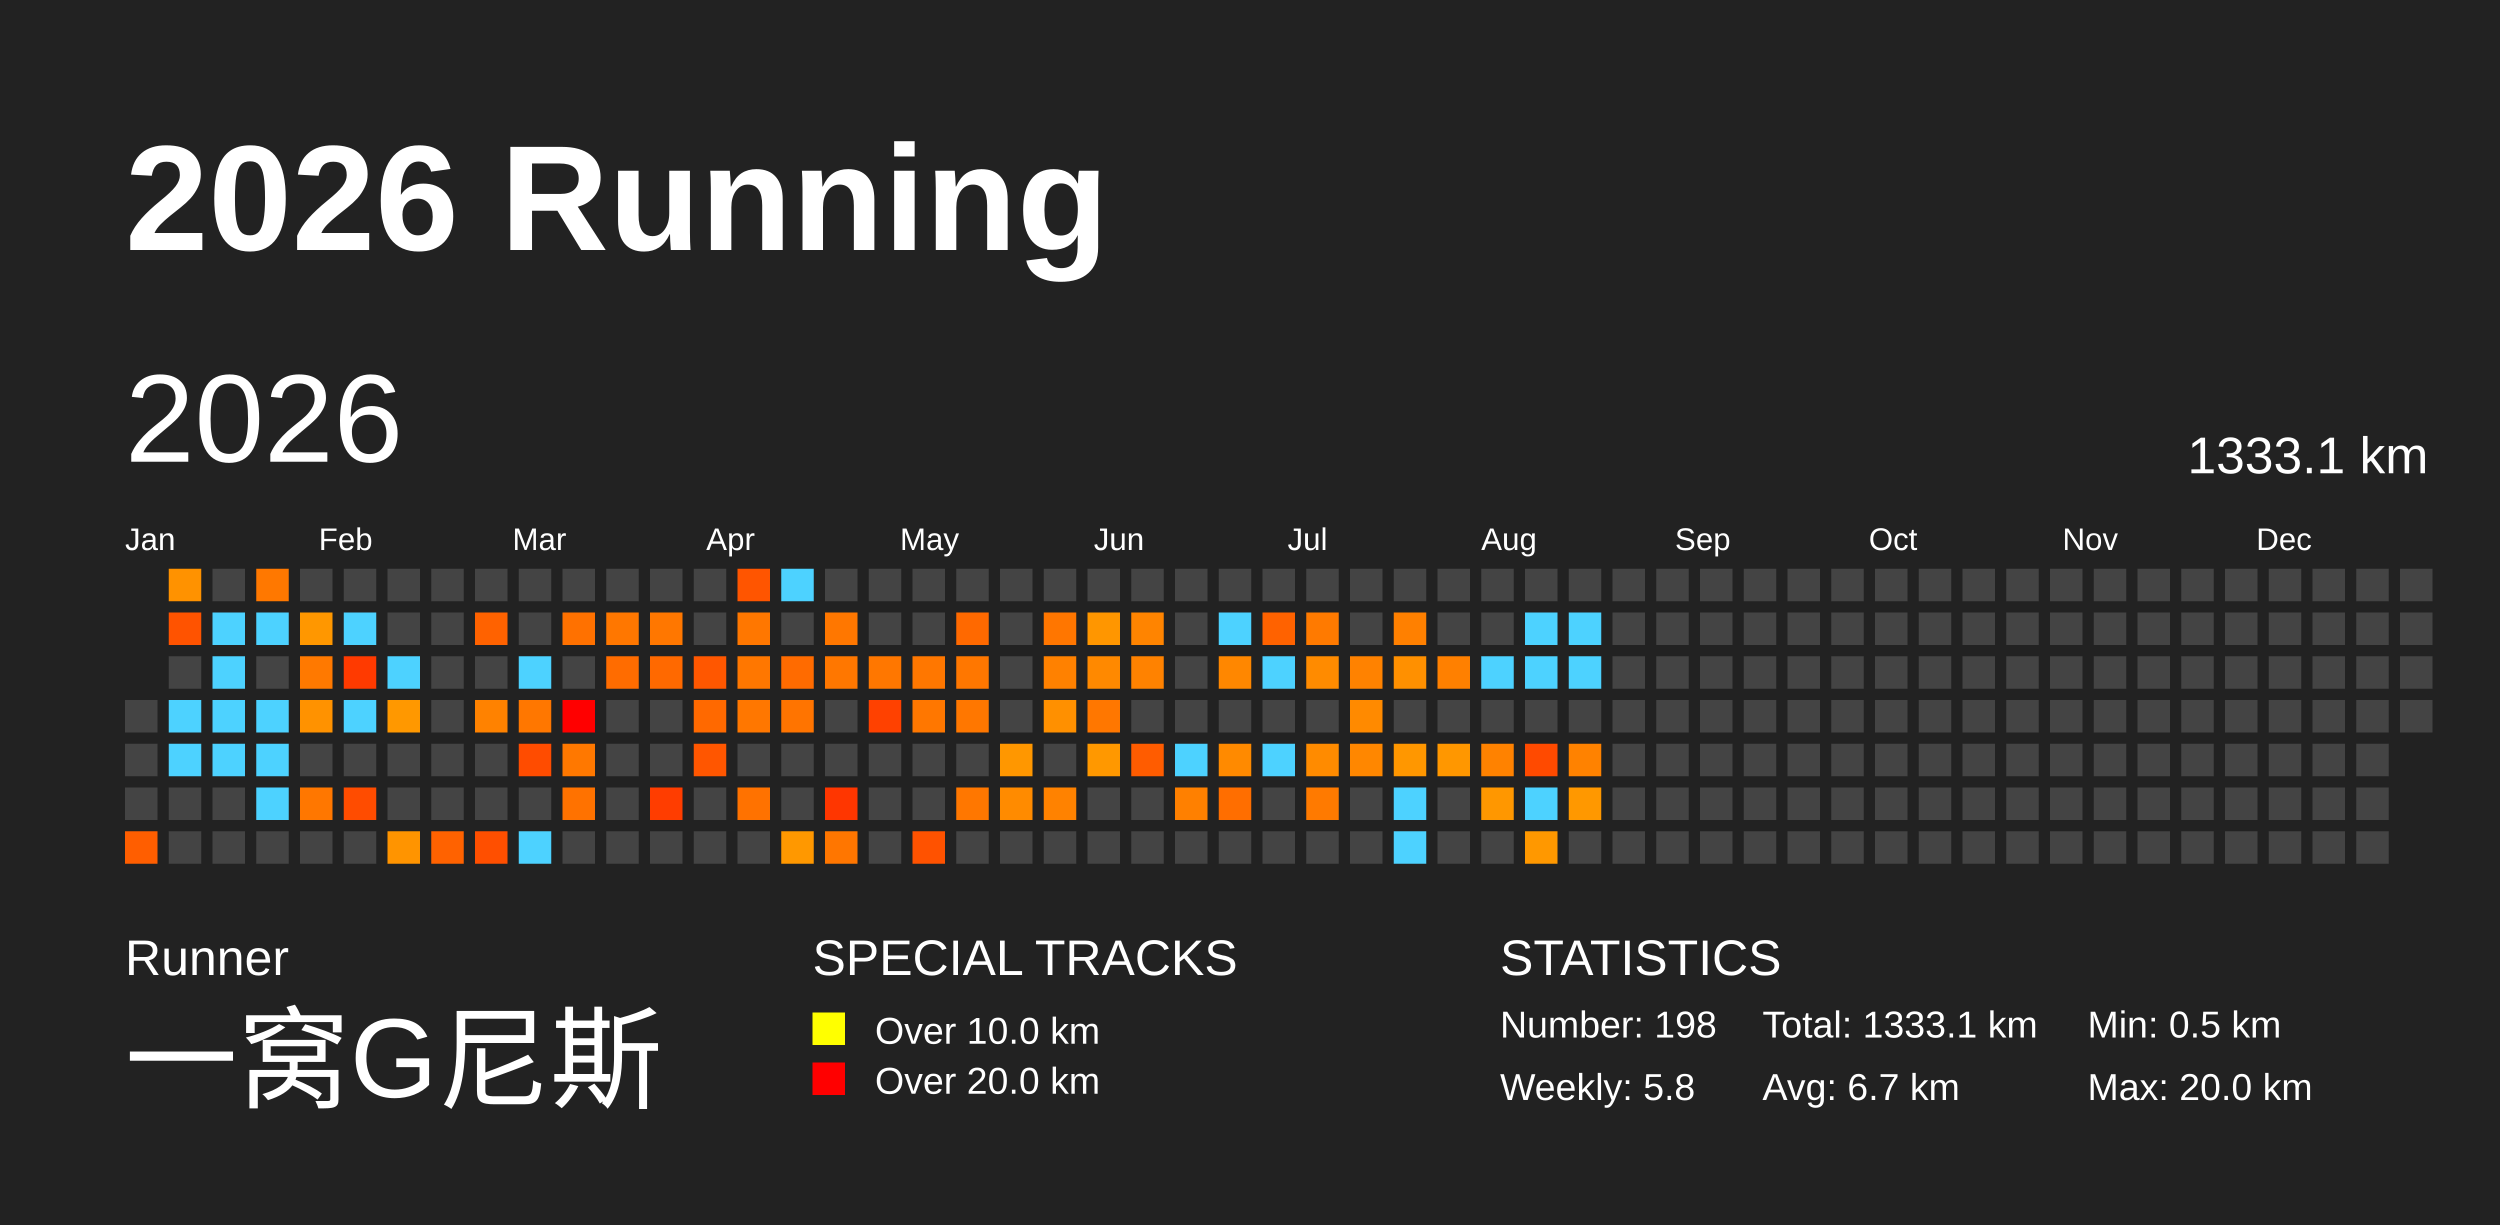
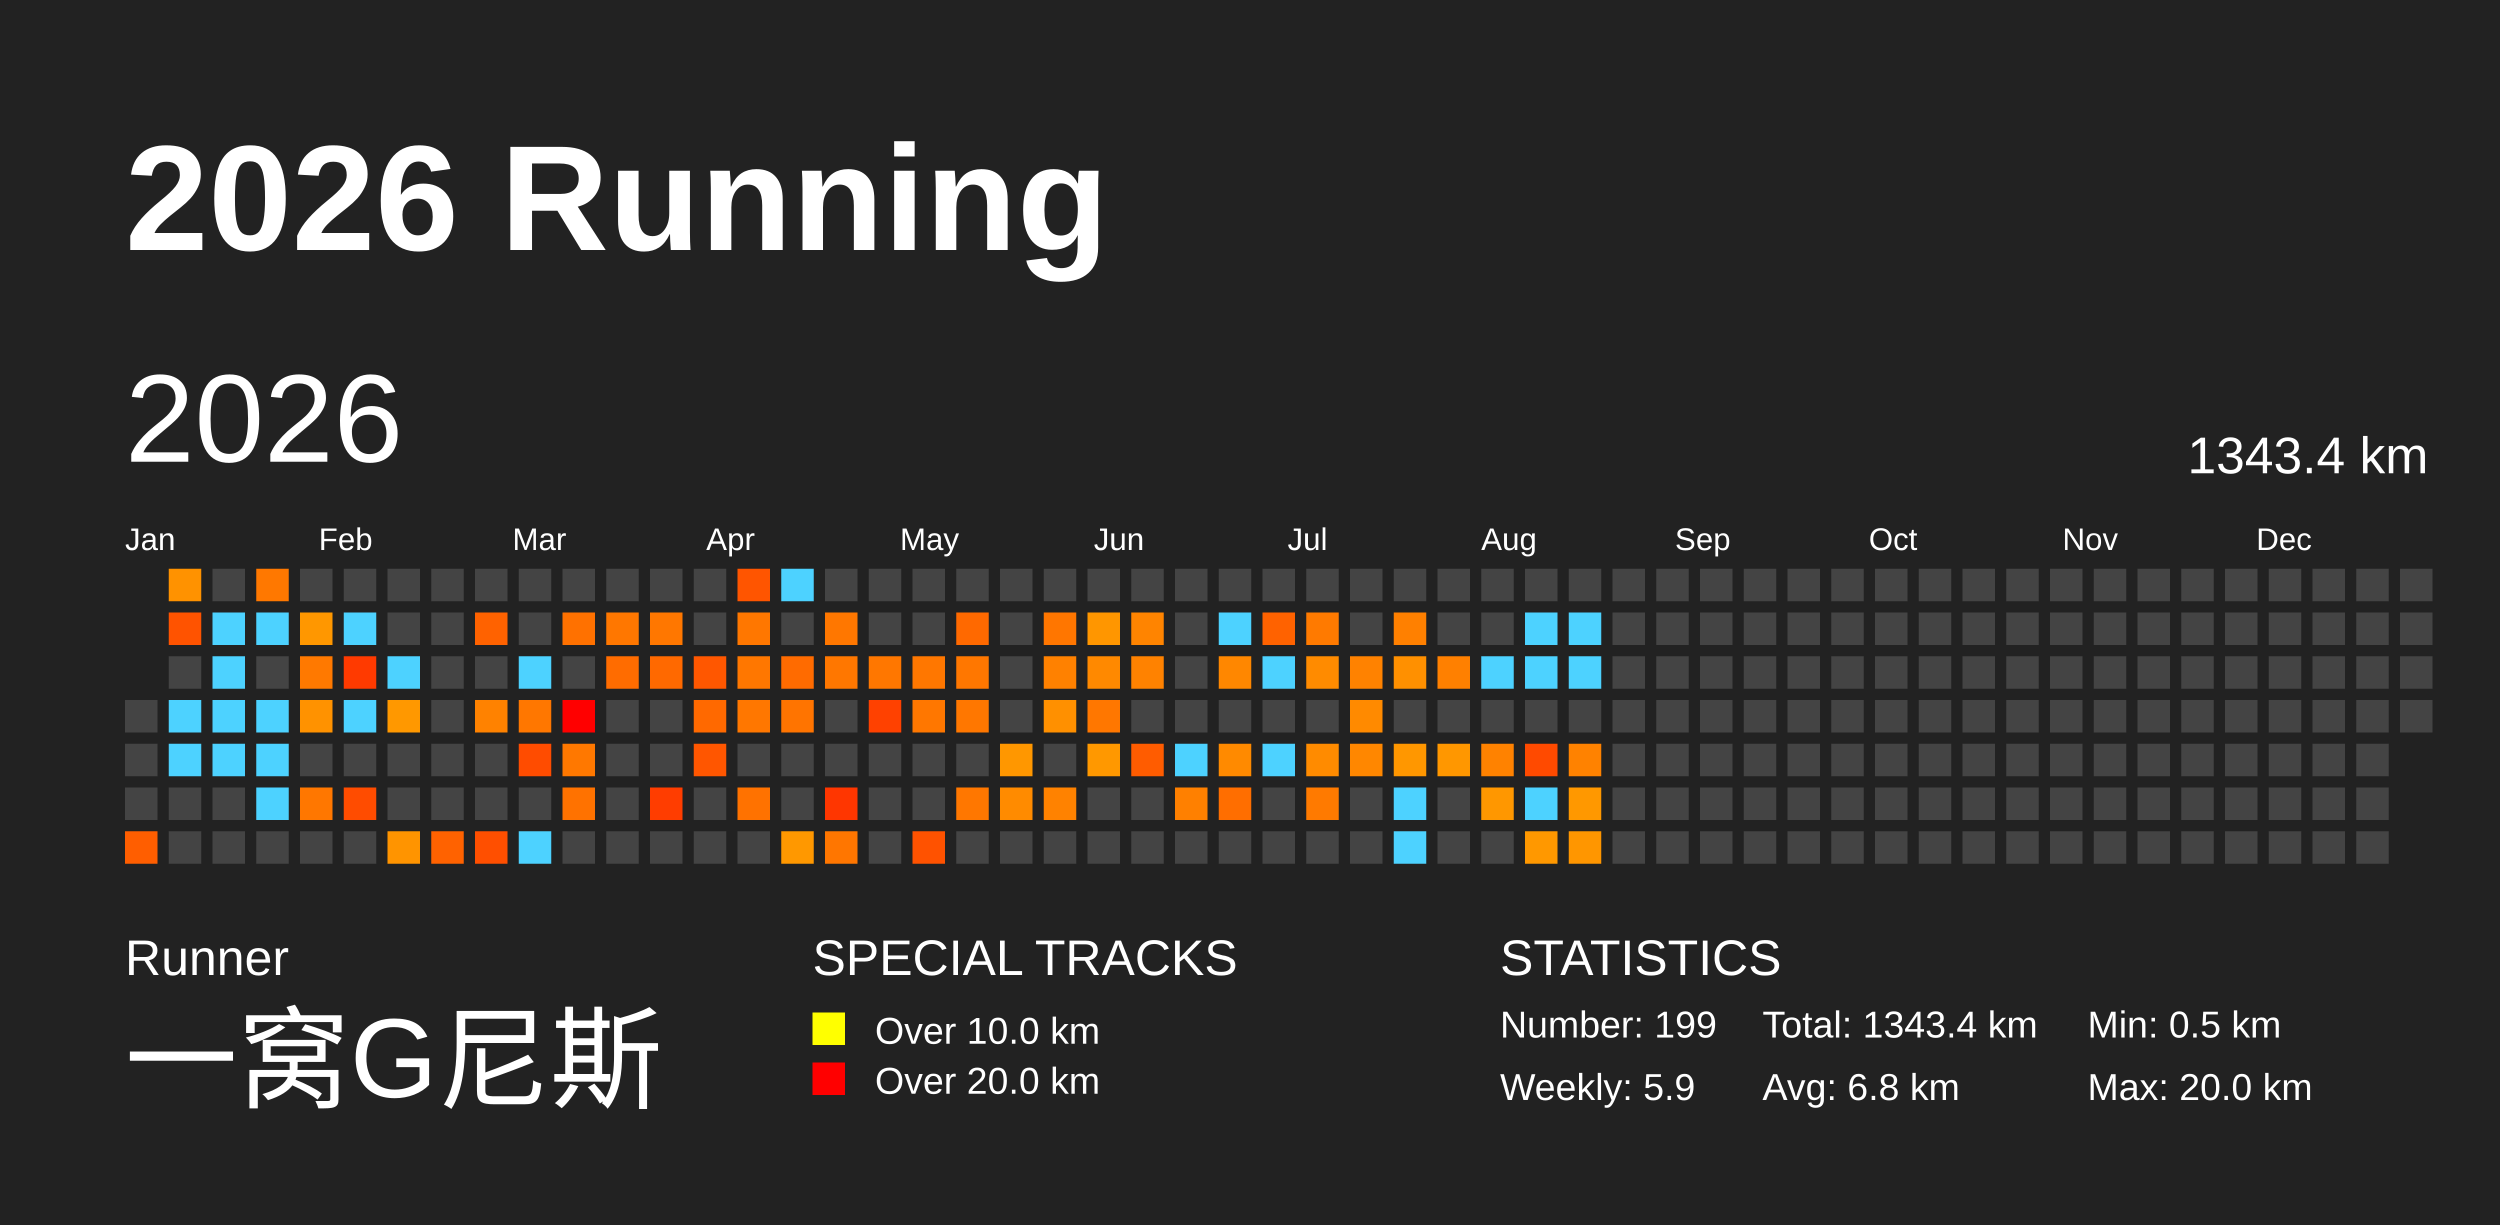
<svg xmlns="http://www.w3.org/2000/svg" baseProfile="full" height="98mm" version="1.1" viewBox="0,0,200,98" width="200mm">
  <defs />
  <rect fill="#222222" height="98" width="200" x="0" y="0" />
  <text fill="#FFFFFF" style="font-size:12px; font-family:Arial; font-weight:bold;" x="10" y="20">2026 Running</text>
  <text fill="#FFFFFF" style="font-size:4px; font-family:Arial" x="10" y="78">Runner</text>
  <text fill="#FFFFFF" style="font-size:9px; font-family:Arial" x="10" y="88">一窝G尼斯</text>
  <text fill="#FFFFFF" style="font-size:4px; font-family:Arial" x="65" y="78">SPECIAL TRACKS</text>
  <rect fill="yellow" height="2.6" width="2.6" x="65" y="81" />
  <text fill="#FFFFFF" style="font-size:3px; font-family:Arial" x="70" y="83.5">Over 10.0 km</text>
  <rect fill="red" height="2.6" width="2.6" x="65" y="85" />
  <text fill="#FFFFFF" style="font-size:3px; font-family:Arial" x="70" y="87.5">Over 20.0 km</text>
  <text fill="#FFFFFF" style="font-size:4px; font-family:Arial" x="120" y="78">STATISTICS</text>
-   <text fill="#FFFFFF" style="font-size:3px; font-family:Arial" x="120" y="83">Number: 198</text>
-   <text fill="#FFFFFF" style="font-size:3px; font-family:Arial" x="120" y="88">Weekly: 5.8</text>
-   <text fill="#FFFFFF" style="font-size:3px; font-family:Arial" x="141" y="83">Total: 1333.1 km</text>
-   <text fill="#FFFFFF" style="font-size:3px; font-family:Arial" x="141" y="88">Avg: 6.7 km</text>
+   <text fill="#FFFFFF" style="font-size:3px; font-family:Arial" x="120" y="83">Number: 199</text>
+   <text fill="#FFFFFF" style="font-size:3px; font-family:Arial" x="120" y="88">Weekly: 5.9</text>
+   <text fill="#FFFFFF" style="font-size:3px; font-family:Arial" x="141" y="83">Total: 1343.4 km</text>
+   <text fill="#FFFFFF" style="font-size:3px; font-family:Arial" x="141" y="88">Avg: 6.8 km</text>
  <text fill="#FFFFFF" style="font-size:3px; font-family:Arial" x="167" y="83">Min: 0.5 km</text>
  <text fill="#FFFFFF" style="font-size:3px; font-family:Arial" x="167" y="88">Max: 20.0 km</text>
  <text dominant-baseline="hanging" fill="#FFFFFF" style="font-size:10.0px; font-family:Arial;" x="10" y="30">2026</text>
-   <text dominant-baseline="hanging" fill="#FFFFFF" style="font-size:4.125px; font-family:Arial;" x="175" y="35">1333.1 km</text>
+   <text dominant-baseline="hanging" fill="#FFFFFF" style="font-size:4.125px; font-family:Arial;" x="175" y="35">1343.4 km</text>
  <text fill="#FFFFFF" style="font-size:2.5px; font-family:Arial" x="10.0" y="44">Jan</text>
  <text fill="#FFFFFF" style="font-size:2.5px; font-family:Arial" x="25.5" y="44">Feb</text>
  <text fill="#FFFFFF" style="font-size:2.5px; font-family:Arial" x="41.0" y="44">Mar</text>
  <text fill="#FFFFFF" style="font-size:2.5px; font-family:Arial" x="56.5" y="44">Apr</text>
  <text fill="#FFFFFF" style="font-size:2.5px; font-family:Arial" x="72.0" y="44">May</text>
  <text fill="#FFFFFF" style="font-size:2.5px; font-family:Arial" x="87.5" y="44">Jun</text>
  <text fill="#FFFFFF" style="font-size:2.5px; font-family:Arial" x="103.0" y="44">Jul</text>
  <text fill="#FFFFFF" style="font-size:2.5px; font-family:Arial" x="118.5" y="44">Aug</text>
  <text fill="#FFFFFF" style="font-size:2.5px; font-family:Arial" x="134.0" y="44">Sep</text>
  <text fill="#FFFFFF" style="font-size:2.5px; font-family:Arial" x="149.5" y="44">Oct</text>
  <text fill="#FFFFFF" style="font-size:2.5px; font-family:Arial" x="165.0" y="44">Nov</text>
  <text fill="#FFFFFF" style="font-size:2.5px; font-family:Arial" x="180.5" y="44">Dec</text>
  <rect fill="#444444" height="2.6" width="2.6" x="10.0" y="56.0" />
  <rect fill="#444444" height="2.6" width="2.6" x="10.0" y="59.5" />
  <rect fill="#444444" height="2.6" width="2.6" x="10.0" y="63.0" />
  <rect fill="#ff5e00" height="2.6" width="2.6" x="10.0" y="66.5" />
  <rect fill="#ff9200" height="2.6" width="2.6" x="13.5" y="45.5" />
  <rect fill="#ff5300" height="2.6" width="2.6" x="13.5" y="49.0" />
  <rect fill="#444444" height="2.6" width="2.6" x="13.5" y="52.5" />
  <rect fill="#4dd2ff" height="2.6" width="2.6" x="13.5" y="56.0" />
  <rect fill="#4dd2ff" height="2.6" width="2.6" x="13.5" y="59.5" />
  <rect fill="#444444" height="2.6" width="2.6" x="13.5" y="63.0" />
  <rect fill="#444444" height="2.6" width="2.6" x="13.5" y="66.5" />
  <rect fill="#444444" height="2.6" width="2.6" x="17.0" y="45.5" />
  <rect fill="#4dd2ff" height="2.6" width="2.6" x="17.0" y="49.0" />
  <rect fill="#4dd2ff" height="2.6" width="2.6" x="17.0" y="52.5" />
  <rect fill="#4dd2ff" height="2.6" width="2.6" x="17.0" y="56.0" />
  <rect fill="#4dd2ff" height="2.6" width="2.6" x="17.0" y="59.5" />
  <rect fill="#444444" height="2.6" width="2.6" x="17.0" y="63.0" />
  <rect fill="#444444" height="2.6" width="2.6" x="17.0" y="66.5" />
  <rect fill="#ff7800" height="2.6" width="2.6" x="20.5" y="45.5" />
  <rect fill="#4dd2ff" height="2.6" width="2.6" x="20.5" y="49.0" />
  <rect fill="#444444" height="2.6" width="2.6" x="20.5" y="52.5" />
  <rect fill="#4dd2ff" height="2.6" width="2.6" x="20.5" y="56.0" />
  <rect fill="#4dd2ff" height="2.6" width="2.6" x="20.5" y="59.5" />
  <rect fill="#4dd2ff" height="2.6" width="2.6" x="20.5" y="63.0" />
  <rect fill="#444444" height="2.6" width="2.6" x="20.5" y="66.5" />
  <rect fill="#444444" height="2.6" width="2.6" x="24.0" y="45.5" />
  <rect fill="#ff9700" height="2.6" width="2.6" x="24.0" y="49.0" />
  <rect fill="#ff7900" height="2.6" width="2.6" x="24.0" y="52.5" />
  <rect fill="#ff9200" height="2.6" width="2.6" x="24.0" y="56.0" />
  <rect fill="#444444" height="2.6" width="2.6" x="24.0" y="59.5" />
  <rect fill="#ff7700" height="2.6" width="2.6" x="24.0" y="63.0" />
  <rect fill="#444444" height="2.6" width="2.6" x="24.0" y="66.5" />
  <rect fill="#444444" height="2.6" width="2.6" x="27.5" y="45.5" />
  <rect fill="#4dd2ff" height="2.6" width="2.6" x="27.5" y="49.0" />
  <rect fill="#ff3a00" height="2.6" width="2.6" x="27.5" y="52.5" />
  <rect fill="#4dd2ff" height="2.6" width="2.6" x="27.5" y="56.0" />
  <rect fill="#444444" height="2.6" width="2.6" x="27.5" y="59.5" />
  <rect fill="#ff4c00" height="2.6" width="2.6" x="27.5" y="63.0" />
  <rect fill="#444444" height="2.6" width="2.6" x="27.5" y="66.5" />
  <rect fill="#444444" height="2.6" width="2.6" x="31.0" y="45.5" />
  <rect fill="#444444" height="2.6" width="2.6" x="31.0" y="49.0" />
  <rect fill="#4dd2ff" height="2.6" width="2.6" x="31.0" y="52.5" />
  <rect fill="#ff9800" height="2.6" width="2.6" x="31.0" y="56.0" />
  <rect fill="#444444" height="2.6" width="2.6" x="31.0" y="59.5" />
  <rect fill="#444444" height="2.6" width="2.6" x="31.0" y="63.0" />
  <rect fill="#ff9400" height="2.6" width="2.6" x="31.0" y="66.5" />
  <rect fill="#444444" height="2.6" width="2.6" x="34.5" y="45.5" />
  <rect fill="#444444" height="2.6" width="2.6" x="34.5" y="49.0" />
  <rect fill="#444444" height="2.6" width="2.6" x="34.5" y="52.5" />
  <rect fill="#444444" height="2.6" width="2.6" x="34.5" y="56.0" />
  <rect fill="#444444" height="2.6" width="2.6" x="34.5" y="59.5" />
  <rect fill="#444444" height="2.6" width="2.6" x="34.5" y="63.0" />
  <rect fill="#ff6200" height="2.6" width="2.6" x="34.5" y="66.5" />
  <rect fill="#444444" height="2.6" width="2.6" x="38.0" y="45.5" />
  <rect fill="#ff6200" height="2.6" width="2.6" x="38.0" y="49.0" />
  <rect fill="#444444" height="2.6" width="2.6" x="38.0" y="52.5" />
  <rect fill="#ff8200" height="2.6" width="2.6" x="38.0" y="56.0" />
  <rect fill="#444444" height="2.6" width="2.6" x="38.0" y="59.5" />
  <rect fill="#444444" height="2.6" width="2.6" x="38.0" y="63.0" />
  <rect fill="#ff4f00" height="2.6" width="2.6" x="38.0" y="66.5" />
  <rect fill="#444444" height="2.6" width="2.6" x="41.5" y="45.5" />
  <rect fill="#444444" height="2.6" width="2.6" x="41.5" y="49.0" />
  <rect fill="#4dd2ff" height="2.6" width="2.6" x="41.5" y="52.5" />
  <rect fill="#ff7700" height="2.6" width="2.6" x="41.5" y="56.0" />
  <rect fill="#ff4c00" height="2.6" width="2.6" x="41.5" y="59.5" />
  <rect fill="#444444" height="2.6" width="2.6" x="41.5" y="63.0" />
  <rect fill="#4dd2ff" height="2.6" width="2.6" x="41.5" y="66.5" />
  <rect fill="#444444" height="2.6" width="2.6" x="45.0" y="45.5" />
  <rect fill="#ff7100" height="2.6" width="2.6" x="45.0" y="49.0" />
  <rect fill="#444444" height="2.6" width="2.6" x="45.0" y="52.5" />
  <rect fill="red" height="2.6" width="2.6" x="45.0" y="56.0" />
  <rect fill="#ff7800" height="2.6" width="2.6" x="45.0" y="59.5" />
  <rect fill="#ff7200" height="2.6" width="2.6" x="45.0" y="63.0" />
  <rect fill="#444444" height="2.6" width="2.6" x="45.0" y="66.5" />
  <rect fill="#444444" height="2.6" width="2.6" x="48.5" y="45.5" />
  <rect fill="#ff7700" height="2.6" width="2.6" x="48.5" y="49.0" />
  <rect fill="#ff6c00" height="2.6" width="2.6" x="48.5" y="52.5" />
  <rect fill="#444444" height="2.6" width="2.6" x="48.5" y="56.0" />
  <rect fill="#444444" height="2.6" width="2.6" x="48.5" y="59.5" />
  <rect fill="#444444" height="2.6" width="2.6" x="48.5" y="63.0" />
  <rect fill="#444444" height="2.6" width="2.6" x="48.5" y="66.5" />
  <rect fill="#444444" height="2.6" width="2.6" x="52.0" y="45.5" />
  <rect fill="#ff7700" height="2.6" width="2.6" x="52.0" y="49.0" />
  <rect fill="#ff6900" height="2.6" width="2.6" x="52.0" y="52.5" />
  <rect fill="#444444" height="2.6" width="2.6" x="52.0" y="56.0" />
  <rect fill="#444444" height="2.6" width="2.6" x="52.0" y="59.5" />
  <rect fill="#ff3d00" height="2.6" width="2.6" x="52.0" y="63.0" />
  <rect fill="#444444" height="2.6" width="2.6" x="52.0" y="66.5" />
  <rect fill="#444444" height="2.6" width="2.6" x="55.5" y="45.5" />
  <rect fill="#444444" height="2.6" width="2.6" x="55.5" y="49.0" />
  <rect fill="#ff5700" height="2.6" width="2.6" x="55.5" y="52.5" />
  <rect fill="#ff6900" height="2.6" width="2.6" x="55.5" y="56.0" />
  <rect fill="#ff5600" height="2.6" width="2.6" x="55.5" y="59.5" />
  <rect fill="#444444" height="2.6" width="2.6" x="55.5" y="63.0" />
  <rect fill="#444444" height="2.6" width="2.6" x="55.5" y="66.5" />
  <rect fill="#ff5500" height="2.6" width="2.6" x="59.0" y="45.5" />
  <rect fill="#ff7700" height="2.6" width="2.6" x="59.0" y="49.0" />
  <rect fill="#ff7700" height="2.6" width="2.6" x="59.0" y="52.5" />
  <rect fill="#ff7700" height="2.6" width="2.6" x="59.0" y="56.0" />
  <rect fill="#444444" height="2.6" width="2.6" x="59.0" y="59.5" />
  <rect fill="#ff7200" height="2.6" width="2.6" x="59.0" y="63.0" />
  <rect fill="#444444" height="2.6" width="2.6" x="59.0" y="66.5" />
  <rect fill="#4dd2ff" height="2.6" width="2.6" x="62.5" y="45.5" />
  <rect fill="#444444" height="2.6" width="2.6" x="62.5" y="49.0" />
  <rect fill="#ff6b00" height="2.6" width="2.6" x="62.5" y="52.5" />
  <rect fill="#ff7400" height="2.6" width="2.6" x="62.5" y="56.0" />
  <rect fill="#444444" height="2.6" width="2.6" x="62.5" y="59.5" />
  <rect fill="#444444" height="2.6" width="2.6" x="62.5" y="63.0" />
  <rect fill="#ff9800" height="2.6" width="2.6" x="62.5" y="66.5" />
  <rect fill="#444444" height="2.6" width="2.6" x="66.0" y="45.5" />
  <rect fill="#ff7700" height="2.6" width="2.6" x="66.0" y="49.0" />
  <rect fill="#ff7700" height="2.6" width="2.6" x="66.0" y="52.5" />
  <rect fill="#444444" height="2.6" width="2.6" x="66.0" y="56.0" />
  <rect fill="#444444" height="2.6" width="2.6" x="66.0" y="59.5" />
  <rect fill="#ff3600" height="2.6" width="2.6" x="66.0" y="63.0" />
  <rect fill="#ff7600" height="2.6" width="2.6" x="66.0" y="66.5" />
  <rect fill="#444444" height="2.6" width="2.6" x="69.5" y="45.5" />
  <rect fill="#444444" height="2.6" width="2.6" x="69.5" y="49.0" />
  <rect fill="#ff7700" height="2.6" width="2.6" x="69.5" y="52.5" />
  <rect fill="#ff4100" height="2.6" width="2.6" x="69.5" y="56.0" />
  <rect fill="#444444" height="2.6" width="2.6" x="69.5" y="59.5" />
  <rect fill="#444444" height="2.6" width="2.6" x="69.5" y="63.0" />
  <rect fill="#444444" height="2.6" width="2.6" x="69.5" y="66.5" />
  <rect fill="#444444" height="2.6" width="2.6" x="73.0" y="45.5" />
  <rect fill="#444444" height="2.6" width="2.6" x="73.0" y="49.0" />
  <rect fill="#ff7700" height="2.6" width="2.6" x="73.0" y="52.5" />
  <rect fill="#ff7700" height="2.6" width="2.6" x="73.0" y="56.0" />
  <rect fill="#444444" height="2.6" width="2.6" x="73.0" y="59.5" />
  <rect fill="#444444" height="2.6" width="2.6" x="73.0" y="63.0" />
  <rect fill="#ff5200" height="2.6" width="2.6" x="73.0" y="66.5" />
  <rect fill="#444444" height="2.6" width="2.6" x="76.5" y="45.5" />
  <rect fill="#ff6900" height="2.6" width="2.6" x="76.5" y="49.0" />
  <rect fill="#ff7700" height="2.6" width="2.6" x="76.5" y="52.5" />
  <rect fill="#ff7700" height="2.6" width="2.6" x="76.5" y="56.0" />
  <rect fill="#444444" height="2.6" width="2.6" x="76.5" y="59.5" />
  <rect fill="#ff7700" height="2.6" width="2.6" x="76.5" y="63.0" />
  <rect fill="#444444" height="2.6" width="2.6" x="76.5" y="66.5" />
  <rect fill="#444444" height="2.6" width="2.6" x="80.0" y="45.5" />
  <rect fill="#444444" height="2.6" width="2.6" x="80.0" y="49.0" />
  <rect fill="#444444" height="2.6" width="2.6" x="80.0" y="52.5" />
  <rect fill="#444444" height="2.6" width="2.6" x="80.0" y="56.0" />
  <rect fill="#ff9700" height="2.6" width="2.6" x="80.0" y="59.5" />
  <rect fill="#ff8b00" height="2.6" width="2.6" x="80.0" y="63.0" />
  <rect fill="#444444" height="2.6" width="2.6" x="80.0" y="66.5" />
  <rect fill="#444444" height="2.6" width="2.6" x="83.5" y="45.5" />
  <rect fill="#ff7600" height="2.6" width="2.6" x="83.5" y="49.0" />
  <rect fill="#ff8100" height="2.6" width="2.6" x="83.5" y="52.5" />
  <rect fill="#ff9000" height="2.6" width="2.6" x="83.5" y="56.0" />
  <rect fill="#444444" height="2.6" width="2.6" x="83.5" y="59.5" />
  <rect fill="#ff8200" height="2.6" width="2.6" x="83.5" y="63.0" />
  <rect fill="#444444" height="2.6" width="2.6" x="83.5" y="66.5" />
  <rect fill="#444444" height="2.6" width="2.6" x="87.0" y="45.5" />
  <rect fill="#ff9600" height="2.6" width="2.6" x="87.0" y="49.0" />
  <rect fill="#ff8900" height="2.6" width="2.6" x="87.0" y="52.5" />
  <rect fill="#ff7700" height="2.6" width="2.6" x="87.0" y="56.0" />
  <rect fill="#ff9800" height="2.6" width="2.6" x="87.0" y="59.5" />
  <rect fill="#444444" height="2.6" width="2.6" x="87.0" y="63.0" />
  <rect fill="#444444" height="2.6" width="2.6" x="87.0" y="66.5" />
  <rect fill="#444444" height="2.6" width="2.6" x="90.5" y="45.5" />
  <rect fill="#ff8400" height="2.6" width="2.6" x="90.5" y="49.0" />
  <rect fill="#ff8200" height="2.6" width="2.6" x="90.5" y="52.5" />
  <rect fill="#444444" height="2.6" width="2.6" x="90.5" y="56.0" />
  <rect fill="#ff5c00" height="2.6" width="2.6" x="90.5" y="59.5" />
  <rect fill="#444444" height="2.6" width="2.6" x="90.5" y="63.0" />
  <rect fill="#444444" height="2.6" width="2.6" x="90.5" y="66.5" />
  <rect fill="#444444" height="2.6" width="2.6" x="94.0" y="45.5" />
  <rect fill="#444444" height="2.6" width="2.6" x="94.0" y="49.0" />
  <rect fill="#444444" height="2.6" width="2.6" x="94.0" y="52.5" />
  <rect fill="#444444" height="2.6" width="2.6" x="94.0" y="56.0" />
  <rect fill="#4dd2ff" height="2.6" width="2.6" x="94.0" y="59.5" />
  <rect fill="#ff8000" height="2.6" width="2.6" x="94.0" y="63.0" />
  <rect fill="#444444" height="2.6" width="2.6" x="94.0" y="66.5" />
  <rect fill="#444444" height="2.6" width="2.6" x="97.5" y="45.5" />
  <rect fill="#4dd2ff" height="2.6" width="2.6" x="97.5" y="49.0" />
  <rect fill="#ff8700" height="2.6" width="2.6" x="97.5" y="52.5" />
  <rect fill="#444444" height="2.6" width="2.6" x="97.5" y="56.0" />
  <rect fill="#ff8a00" height="2.6" width="2.6" x="97.5" y="59.5" />
  <rect fill="#ff6e00" height="2.6" width="2.6" x="97.5" y="63.0" />
  <rect fill="#444444" height="2.6" width="2.6" x="97.5" y="66.5" />
  <rect fill="#444444" height="2.6" width="2.6" x="101.0" y="45.5" />
  <rect fill="#ff6200" height="2.6" width="2.6" x="101.0" y="49.0" />
  <rect fill="#4dd2ff" height="2.6" width="2.6" x="101.0" y="52.5" />
  <rect fill="#444444" height="2.6" width="2.6" x="101.0" y="56.0" />
  <rect fill="#4dd2ff" height="2.6" width="2.6" x="101.0" y="59.5" />
  <rect fill="#444444" height="2.6" width="2.6" x="101.0" y="63.0" />
  <rect fill="#444444" height="2.6" width="2.6" x="101.0" y="66.5" />
  <rect fill="#444444" height="2.6" width="2.6" x="104.5" y="45.5" />
  <rect fill="#ff7a00" height="2.6" width="2.6" x="104.5" y="49.0" />
  <rect fill="#ff8b00" height="2.6" width="2.6" x="104.5" y="52.5" />
  <rect fill="#444444" height="2.6" width="2.6" x="104.5" y="56.0" />
  <rect fill="#ff8b00" height="2.6" width="2.6" x="104.5" y="59.5" />
  <rect fill="#ff7a00" height="2.6" width="2.6" x="104.5" y="63.0" />
  <rect fill="#444444" height="2.6" width="2.6" x="104.5" y="66.5" />
  <rect fill="#444444" height="2.6" width="2.6" x="108.0" y="45.5" />
  <rect fill="#444444" height="2.6" width="2.6" x="108.0" y="49.0" />
  <rect fill="#ff8200" height="2.6" width="2.6" x="108.0" y="52.5" />
  <rect fill="#ff8a00" height="2.6" width="2.6" x="108.0" y="56.0" />
  <rect fill="#ff8700" height="2.6" width="2.6" x="108.0" y="59.5" />
  <rect fill="#444444" height="2.6" width="2.6" x="108.0" y="63.0" />
  <rect fill="#444444" height="2.6" width="2.6" x="108.0" y="66.5" />
  <rect fill="#444444" height="2.6" width="2.6" x="111.5" y="45.5" />
  <rect fill="#ff8000" height="2.6" width="2.6" x="111.5" y="49.0" />
  <rect fill="#ff9000" height="2.6" width="2.6" x="111.5" y="52.5" />
  <rect fill="#444444" height="2.6" width="2.6" x="111.5" y="56.0" />
  <rect fill="#ff9700" height="2.6" width="2.6" x="111.5" y="59.5" />
  <rect fill="#4dd2ff" height="2.6" width="2.6" x="111.5" y="63.0" />
  <rect fill="#4dd2ff" height="2.6" width="2.6" x="111.5" y="66.5" />
  <rect fill="#444444" height="2.6" width="2.6" x="115.0" y="45.5" />
  <rect fill="#444444" height="2.6" width="2.6" x="115.0" y="49.0" />
  <rect fill="#ff8000" height="2.6" width="2.6" x="115.0" y="52.5" />
  <rect fill="#444444" height="2.6" width="2.6" x="115.0" y="56.0" />
  <rect fill="#ff9700" height="2.6" width="2.6" x="115.0" y="59.5" />
  <rect fill="#444444" height="2.6" width="2.6" x="115.0" y="63.0" />
  <rect fill="#444444" height="2.6" width="2.6" x="115.0" y="66.5" />
  <rect fill="#444444" height="2.6" width="2.6" x="118.5" y="45.5" />
  <rect fill="#444444" height="2.6" width="2.6" x="118.5" y="49.0" />
  <rect fill="#4dd2ff" height="2.6" width="2.6" x="118.5" y="52.5" />
  <rect fill="#444444" height="2.6" width="2.6" x="118.5" y="56.0" />
  <rect fill="#ff8200" height="2.6" width="2.6" x="118.5" y="59.5" />
  <rect fill="#ff9700" height="2.6" width="2.6" x="118.5" y="63.0" />
  <rect fill="#444444" height="2.6" width="2.6" x="118.5" y="66.5" />
  <rect fill="#444444" height="2.6" width="2.6" x="122.0" y="45.5" />
  <rect fill="#4dd2ff" height="2.6" width="2.6" x="122.0" y="49.0" />
  <rect fill="#4dd2ff" height="2.6" width="2.6" x="122.0" y="52.5" />
  <rect fill="#444444" height="2.6" width="2.6" x="122.0" y="56.0" />
  <rect fill="#ff4a00" height="2.6" width="2.6" x="122.0" y="59.5" />
  <rect fill="#4dd2ff" height="2.6" width="2.6" x="122.0" y="63.0" />
  <rect fill="#ff9800" height="2.6" width="2.6" x="122.0" y="66.5" />
  <rect fill="#444444" height="2.6" width="2.6" x="125.5" y="45.5" />
  <rect fill="#4dd2ff" height="2.6" width="2.6" x="125.5" y="49.0" />
  <rect fill="#4dd2ff" height="2.6" width="2.6" x="125.5" y="52.5" />
  <rect fill="#444444" height="2.6" width="2.6" x="125.5" y="56.0" />
  <rect fill="#ff8200" height="2.6" width="2.6" x="125.5" y="59.5" />
  <rect fill="#ff9800" height="2.6" width="2.6" x="125.5" y="63.0" />
-   <rect fill="#444444" height="2.6" width="2.6" x="125.5" y="66.5" />
+   <rect fill="#ff9600" height="2.6" width="2.6" x="125.5" y="66.5" />
  <rect fill="#444444" height="2.6" width="2.6" x="129.0" y="45.5" />
  <rect fill="#444444" height="2.6" width="2.6" x="129.0" y="49.0" />
  <rect fill="#444444" height="2.6" width="2.6" x="129.0" y="52.5" />
  <rect fill="#444444" height="2.6" width="2.6" x="129.0" y="56.0" />
  <rect fill="#444444" height="2.6" width="2.6" x="129.0" y="59.5" />
  <rect fill="#444444" height="2.6" width="2.6" x="129.0" y="63.0" />
  <rect fill="#444444" height="2.6" width="2.6" x="129.0" y="66.5" />
  <rect fill="#444444" height="2.6" width="2.6" x="132.5" y="45.5" />
  <rect fill="#444444" height="2.6" width="2.6" x="132.5" y="49.0" />
  <rect fill="#444444" height="2.6" width="2.6" x="132.5" y="52.5" />
  <rect fill="#444444" height="2.6" width="2.6" x="132.5" y="56.0" />
  <rect fill="#444444" height="2.6" width="2.6" x="132.5" y="59.5" />
  <rect fill="#444444" height="2.6" width="2.6" x="132.5" y="63.0" />
  <rect fill="#444444" height="2.6" width="2.6" x="132.5" y="66.5" />
  <rect fill="#444444" height="2.6" width="2.6" x="136.0" y="45.5" />
  <rect fill="#444444" height="2.6" width="2.6" x="136.0" y="49.0" />
  <rect fill="#444444" height="2.6" width="2.6" x="136.0" y="52.5" />
  <rect fill="#444444" height="2.6" width="2.6" x="136.0" y="56.0" />
  <rect fill="#444444" height="2.6" width="2.6" x="136.0" y="59.5" />
  <rect fill="#444444" height="2.6" width="2.6" x="136.0" y="63.0" />
  <rect fill="#444444" height="2.6" width="2.6" x="136.0" y="66.5" />
  <rect fill="#444444" height="2.6" width="2.6" x="139.5" y="45.5" />
  <rect fill="#444444" height="2.6" width="2.6" x="139.5" y="49.0" />
  <rect fill="#444444" height="2.6" width="2.6" x="139.5" y="52.5" />
  <rect fill="#444444" height="2.6" width="2.6" x="139.5" y="56.0" />
  <rect fill="#444444" height="2.6" width="2.6" x="139.5" y="59.5" />
  <rect fill="#444444" height="2.6" width="2.6" x="139.5" y="63.0" />
  <rect fill="#444444" height="2.6" width="2.6" x="139.5" y="66.5" />
  <rect fill="#444444" height="2.6" width="2.6" x="143.0" y="45.5" />
  <rect fill="#444444" height="2.6" width="2.6" x="143.0" y="49.0" />
  <rect fill="#444444" height="2.6" width="2.6" x="143.0" y="52.5" />
  <rect fill="#444444" height="2.6" width="2.6" x="143.0" y="56.0" />
  <rect fill="#444444" height="2.6" width="2.6" x="143.0" y="59.5" />
  <rect fill="#444444" height="2.6" width="2.6" x="143.0" y="63.0" />
  <rect fill="#444444" height="2.6" width="2.6" x="143.0" y="66.5" />
  <rect fill="#444444" height="2.6" width="2.6" x="146.5" y="45.5" />
  <rect fill="#444444" height="2.6" width="2.6" x="146.5" y="49.0" />
  <rect fill="#444444" height="2.6" width="2.6" x="146.5" y="52.5" />
  <rect fill="#444444" height="2.6" width="2.6" x="146.5" y="56.0" />
  <rect fill="#444444" height="2.6" width="2.6" x="146.5" y="59.5" />
  <rect fill="#444444" height="2.6" width="2.6" x="146.5" y="63.0" />
  <rect fill="#444444" height="2.6" width="2.6" x="146.5" y="66.5" />
  <rect fill="#444444" height="2.6" width="2.6" x="150.0" y="45.5" />
  <rect fill="#444444" height="2.6" width="2.6" x="150.0" y="49.0" />
  <rect fill="#444444" height="2.6" width="2.6" x="150.0" y="52.5" />
  <rect fill="#444444" height="2.6" width="2.6" x="150.0" y="56.0" />
  <rect fill="#444444" height="2.6" width="2.6" x="150.0" y="59.5" />
  <rect fill="#444444" height="2.6" width="2.6" x="150.0" y="63.0" />
  <rect fill="#444444" height="2.6" width="2.6" x="150.0" y="66.5" />
  <rect fill="#444444" height="2.6" width="2.6" x="153.5" y="45.5" />
  <rect fill="#444444" height="2.6" width="2.6" x="153.5" y="49.0" />
  <rect fill="#444444" height="2.6" width="2.6" x="153.5" y="52.5" />
  <rect fill="#444444" height="2.6" width="2.6" x="153.5" y="56.0" />
  <rect fill="#444444" height="2.6" width="2.6" x="153.5" y="59.5" />
  <rect fill="#444444" height="2.6" width="2.6" x="153.5" y="63.0" />
  <rect fill="#444444" height="2.6" width="2.6" x="153.5" y="66.5" />
  <rect fill="#444444" height="2.6" width="2.6" x="157.0" y="45.5" />
  <rect fill="#444444" height="2.6" width="2.6" x="157.0" y="49.0" />
  <rect fill="#444444" height="2.6" width="2.6" x="157.0" y="52.5" />
  <rect fill="#444444" height="2.6" width="2.6" x="157.0" y="56.0" />
  <rect fill="#444444" height="2.6" width="2.6" x="157.0" y="59.5" />
  <rect fill="#444444" height="2.6" width="2.6" x="157.0" y="63.0" />
  <rect fill="#444444" height="2.6" width="2.6" x="157.0" y="66.5" />
  <rect fill="#444444" height="2.6" width="2.6" x="160.5" y="45.5" />
  <rect fill="#444444" height="2.6" width="2.6" x="160.5" y="49.0" />
  <rect fill="#444444" height="2.6" width="2.6" x="160.5" y="52.5" />
  <rect fill="#444444" height="2.6" width="2.6" x="160.5" y="56.0" />
  <rect fill="#444444" height="2.6" width="2.6" x="160.5" y="59.5" />
  <rect fill="#444444" height="2.6" width="2.6" x="160.5" y="63.0" />
  <rect fill="#444444" height="2.6" width="2.6" x="160.5" y="66.5" />
  <rect fill="#444444" height="2.6" width="2.6" x="164.0" y="45.5" />
  <rect fill="#444444" height="2.6" width="2.6" x="164.0" y="49.0" />
  <rect fill="#444444" height="2.6" width="2.6" x="164.0" y="52.5" />
  <rect fill="#444444" height="2.6" width="2.6" x="164.0" y="56.0" />
  <rect fill="#444444" height="2.6" width="2.6" x="164.0" y="59.5" />
  <rect fill="#444444" height="2.6" width="2.6" x="164.0" y="63.0" />
  <rect fill="#444444" height="2.6" width="2.6" x="164.0" y="66.5" />
  <rect fill="#444444" height="2.6" width="2.6" x="167.5" y="45.5" />
  <rect fill="#444444" height="2.6" width="2.6" x="167.5" y="49.0" />
  <rect fill="#444444" height="2.6" width="2.6" x="167.5" y="52.5" />
  <rect fill="#444444" height="2.6" width="2.6" x="167.5" y="56.0" />
  <rect fill="#444444" height="2.6" width="2.6" x="167.5" y="59.5" />
  <rect fill="#444444" height="2.6" width="2.6" x="167.5" y="63.0" />
  <rect fill="#444444" height="2.6" width="2.6" x="167.5" y="66.5" />
  <rect fill="#444444" height="2.6" width="2.6" x="171.0" y="45.5" />
  <rect fill="#444444" height="2.6" width="2.6" x="171.0" y="49.0" />
  <rect fill="#444444" height="2.6" width="2.6" x="171.0" y="52.5" />
  <rect fill="#444444" height="2.6" width="2.6" x="171.0" y="56.0" />
  <rect fill="#444444" height="2.6" width="2.6" x="171.0" y="59.5" />
  <rect fill="#444444" height="2.6" width="2.6" x="171.0" y="63.0" />
  <rect fill="#444444" height="2.6" width="2.6" x="171.0" y="66.5" />
  <rect fill="#444444" height="2.6" width="2.6" x="174.5" y="45.5" />
  <rect fill="#444444" height="2.6" width="2.6" x="174.5" y="49.0" />
  <rect fill="#444444" height="2.6" width="2.6" x="174.5" y="52.5" />
  <rect fill="#444444" height="2.6" width="2.6" x="174.5" y="56.0" />
  <rect fill="#444444" height="2.6" width="2.6" x="174.5" y="59.5" />
  <rect fill="#444444" height="2.6" width="2.6" x="174.5" y="63.0" />
  <rect fill="#444444" height="2.6" width="2.6" x="174.5" y="66.5" />
  <rect fill="#444444" height="2.6" width="2.6" x="178.0" y="45.5" />
  <rect fill="#444444" height="2.6" width="2.6" x="178.0" y="49.0" />
  <rect fill="#444444" height="2.6" width="2.6" x="178.0" y="52.5" />
  <rect fill="#444444" height="2.6" width="2.6" x="178.0" y="56.0" />
  <rect fill="#444444" height="2.6" width="2.6" x="178.0" y="59.5" />
  <rect fill="#444444" height="2.6" width="2.6" x="178.0" y="63.0" />
  <rect fill="#444444" height="2.6" width="2.6" x="178.0" y="66.5" />
  <rect fill="#444444" height="2.6" width="2.6" x="181.5" y="45.5" />
  <rect fill="#444444" height="2.6" width="2.6" x="181.5" y="49.0" />
  <rect fill="#444444" height="2.6" width="2.6" x="181.5" y="52.5" />
  <rect fill="#444444" height="2.6" width="2.6" x="181.5" y="56.0" />
  <rect fill="#444444" height="2.6" width="2.6" x="181.5" y="59.5" />
  <rect fill="#444444" height="2.6" width="2.6" x="181.5" y="63.0" />
  <rect fill="#444444" height="2.6" width="2.6" x="181.5" y="66.5" />
  <rect fill="#444444" height="2.6" width="2.6" x="185.0" y="45.5" />
  <rect fill="#444444" height="2.6" width="2.6" x="185.0" y="49.0" />
  <rect fill="#444444" height="2.6" width="2.6" x="185.0" y="52.5" />
  <rect fill="#444444" height="2.6" width="2.6" x="185.0" y="56.0" />
  <rect fill="#444444" height="2.6" width="2.6" x="185.0" y="59.5" />
  <rect fill="#444444" height="2.6" width="2.6" x="185.0" y="63.0" />
  <rect fill="#444444" height="2.6" width="2.6" x="185.0" y="66.5" />
  <rect fill="#444444" height="2.6" width="2.6" x="188.5" y="45.5" />
  <rect fill="#444444" height="2.6" width="2.6" x="188.5" y="49.0" />
  <rect fill="#444444" height="2.6" width="2.6" x="188.5" y="52.5" />
  <rect fill="#444444" height="2.6" width="2.6" x="188.5" y="56.0" />
  <rect fill="#444444" height="2.6" width="2.6" x="188.5" y="59.5" />
  <rect fill="#444444" height="2.6" width="2.6" x="188.5" y="63.0" />
  <rect fill="#444444" height="2.6" width="2.6" x="188.5" y="66.5" />
  <rect fill="#444444" height="2.6" width="2.6" x="192.0" y="45.5" />
  <rect fill="#444444" height="2.6" width="2.6" x="192.0" y="49.0" />
  <rect fill="#444444" height="2.6" width="2.6" x="192.0" y="52.5" />
  <rect fill="#444444" height="2.6" width="2.6" x="192.0" y="56.0" />
</svg>
